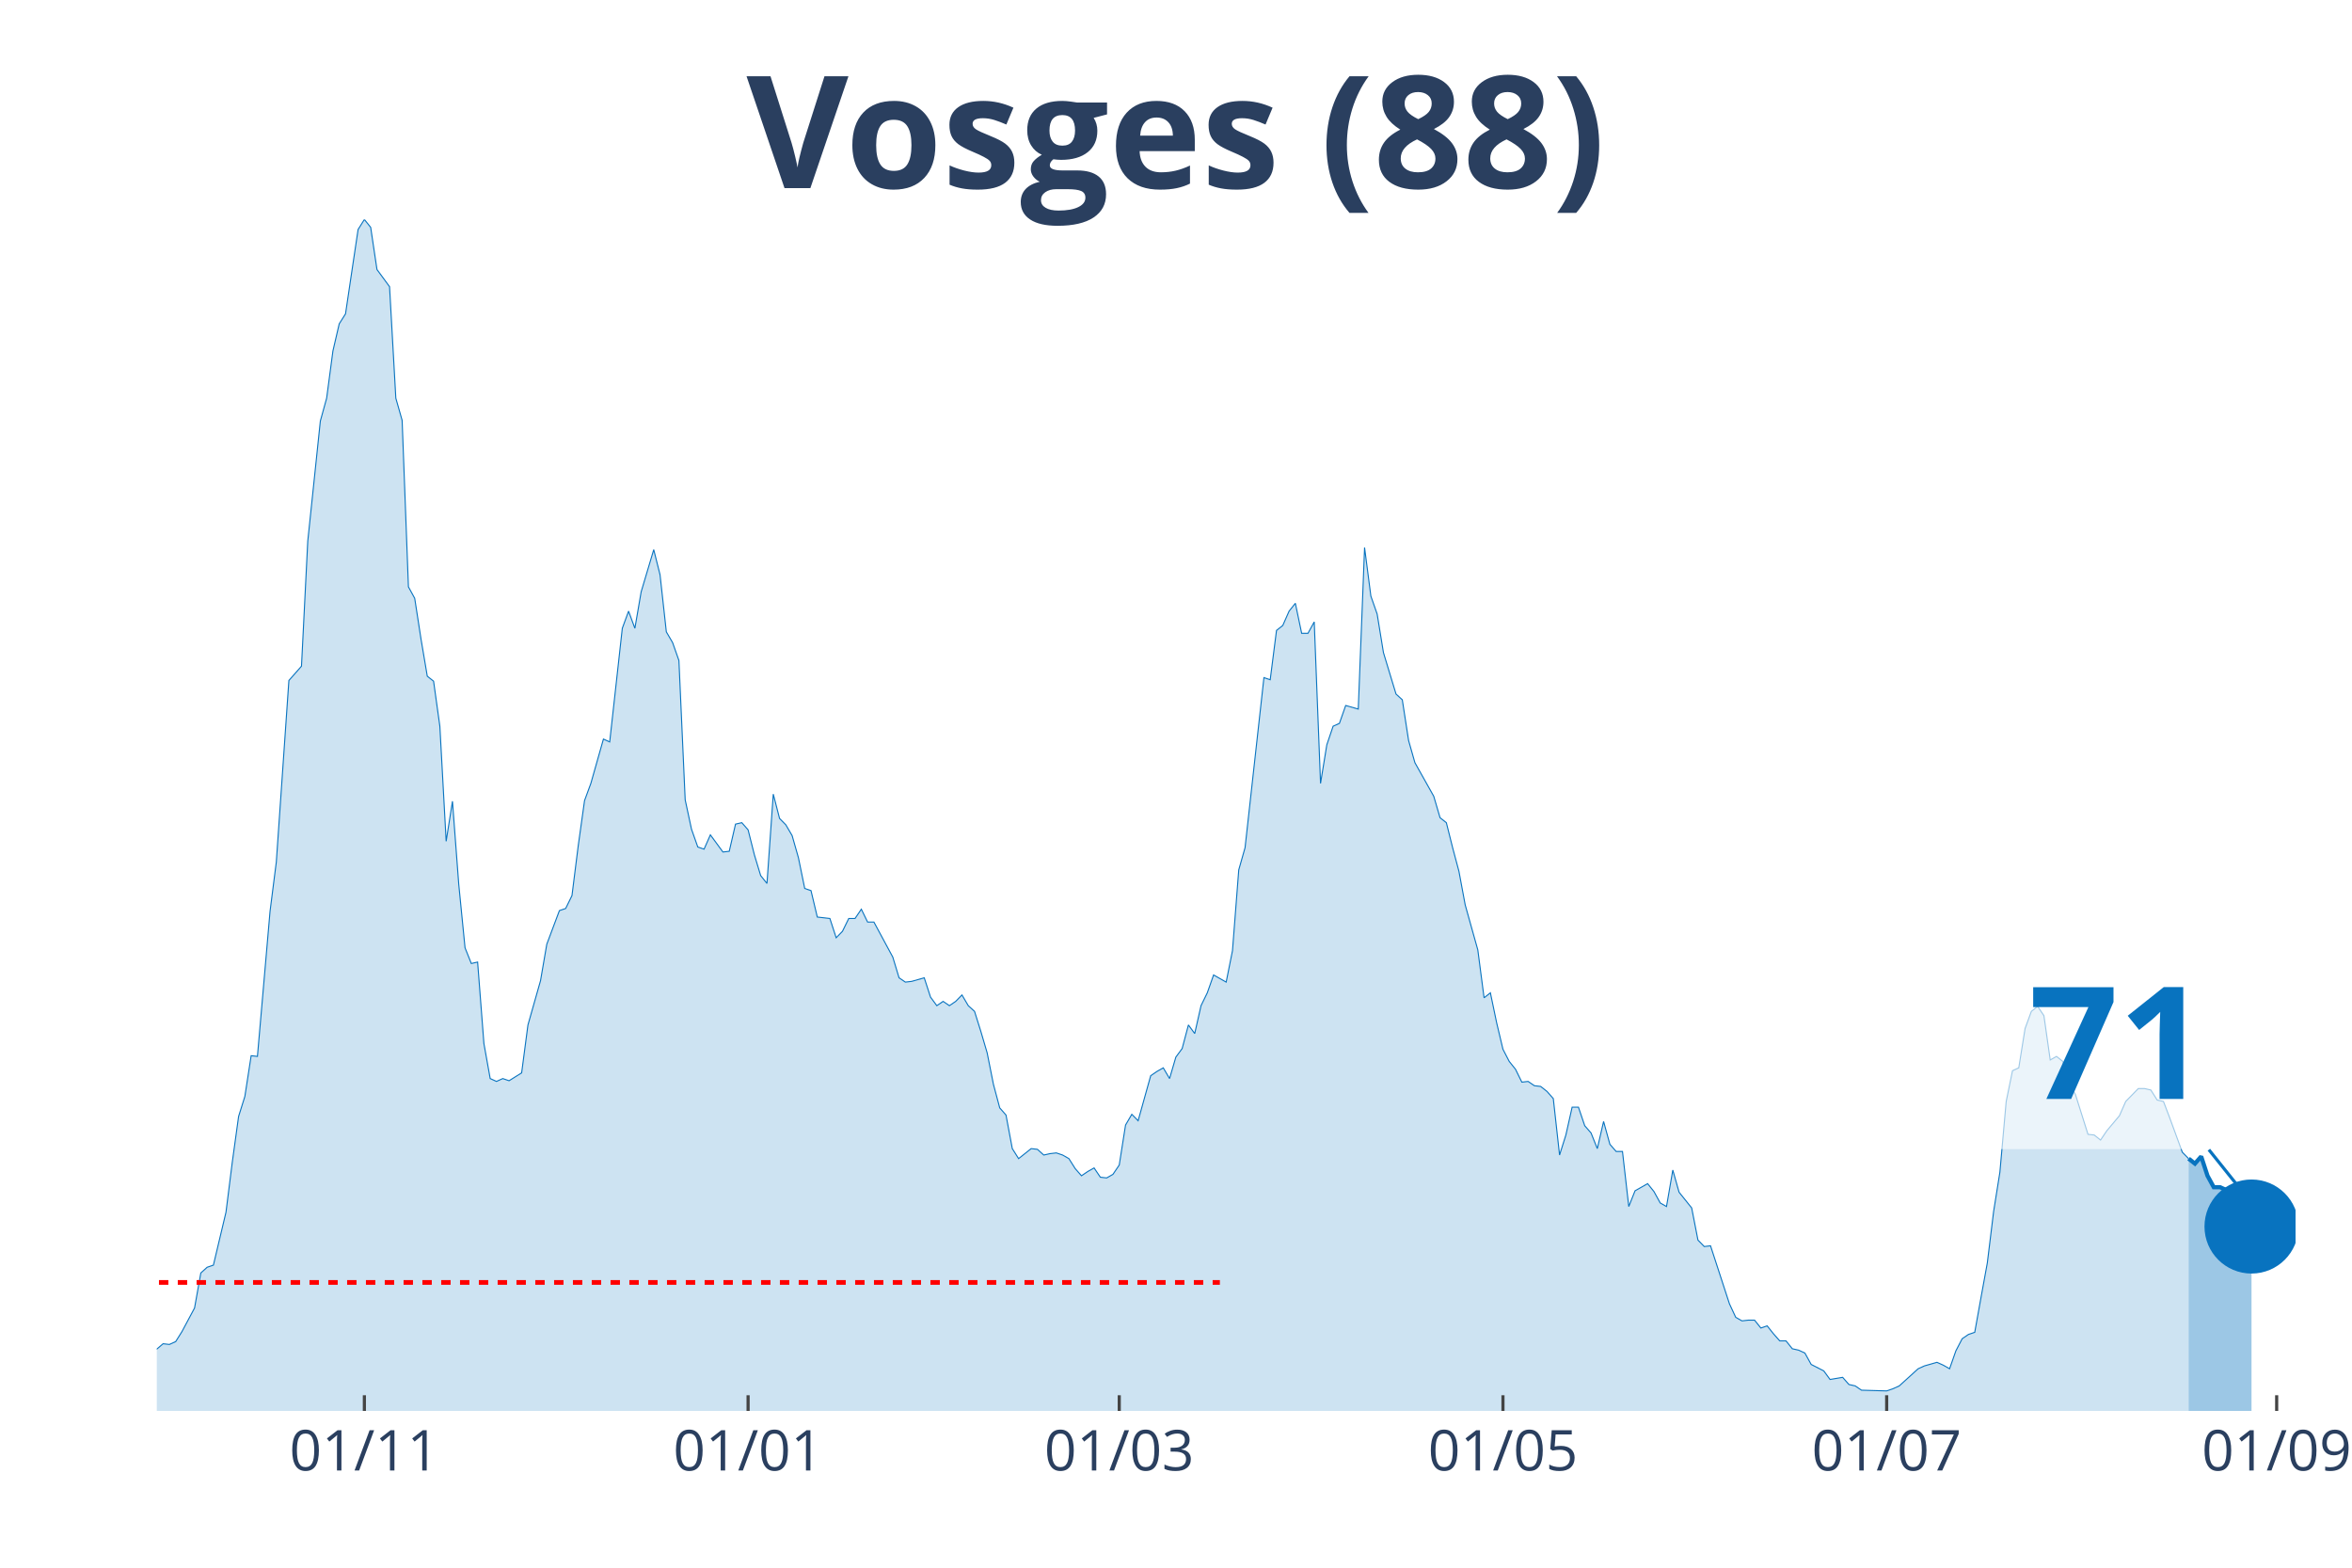
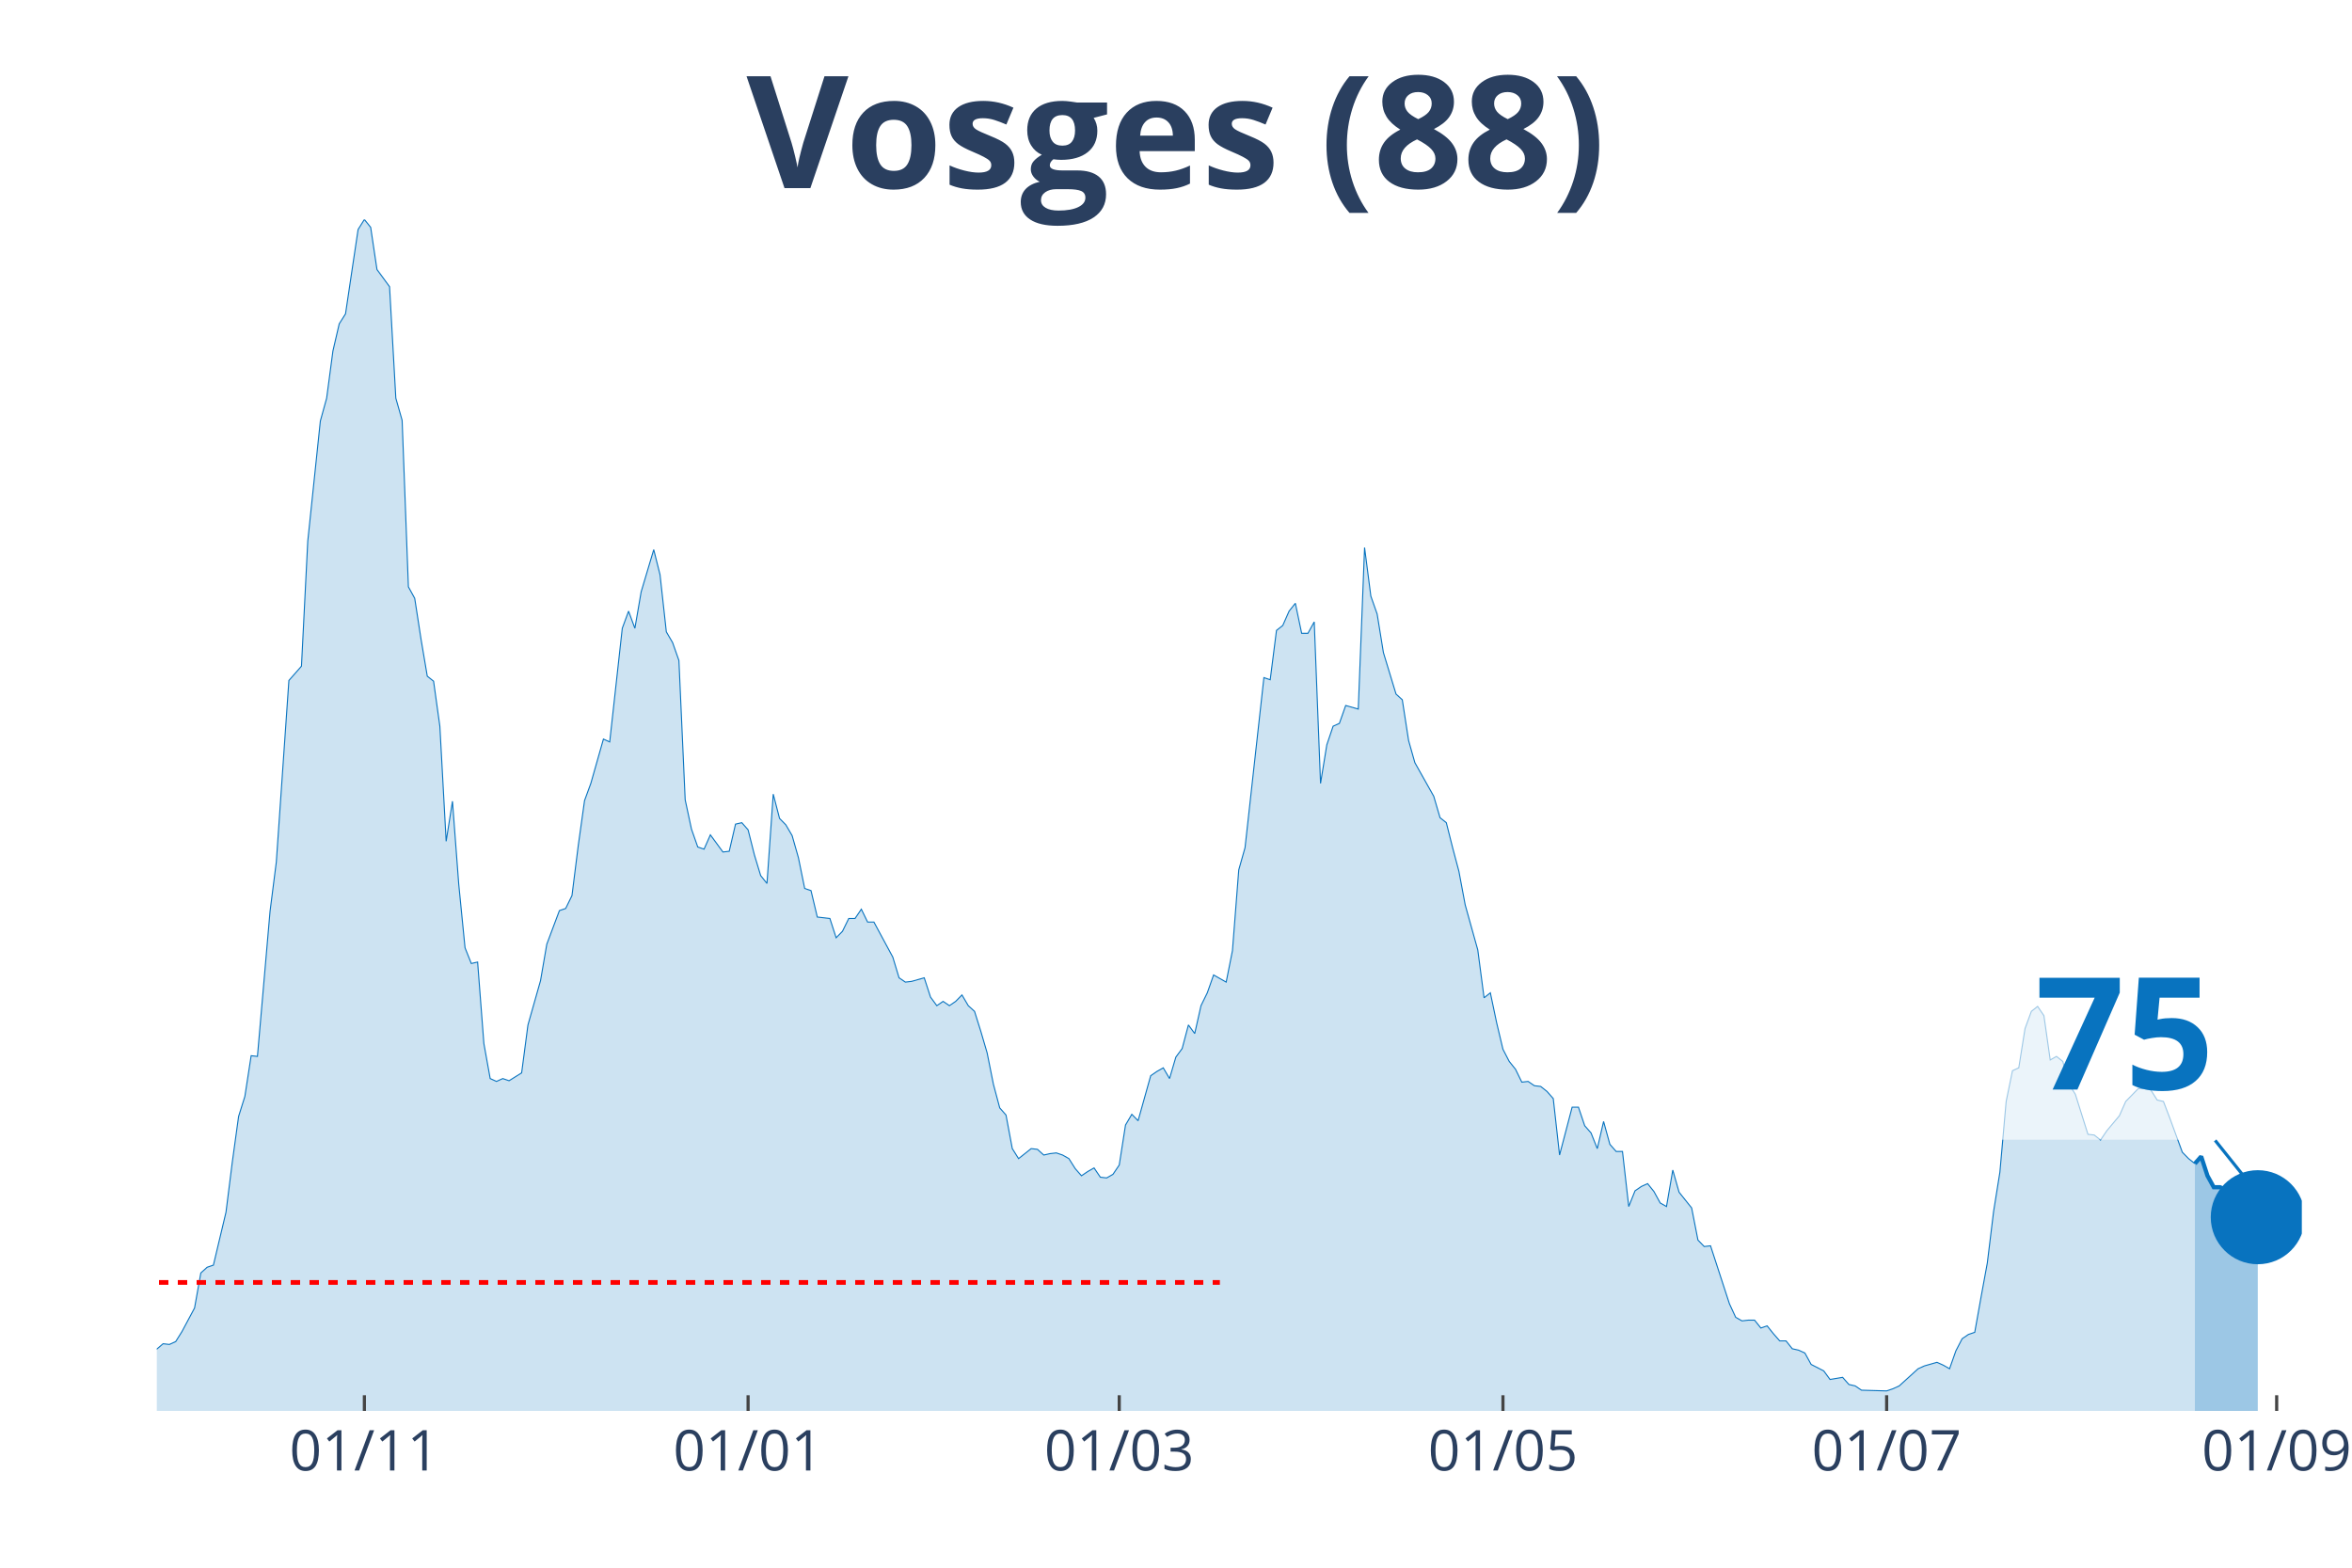
<svg xmlns="http://www.w3.org/2000/svg" class="main-svg" width="1125" height="750" style="" viewBox="0 0 750 500">
  <rect x="0" y="0" width="750" height="500" style="fill: rgb(0, 0, 0); fill-opacity: 0;" />
-   <defs id="defs-bf27f1">
+   <defs id="defs-51ee5f">
    <g class="clips">
-       <clipPath id="clipbf27f1xyplot" class="plotclip">
-         <rect width="682" height="380" />
+       <clipPath id="clip51ee5fxyplot" class="plotclip">
+         <rect width="684" height="380" />
      </clipPath>
-       <clipPath class="axesclip" id="clipbf27f1x">
-         <rect x="50" y="0" width="682" height="500" />
+       <clipPath class="axesclip" id="clip51ee5fx">
+         <rect x="50" y="0" width="684" height="500" />
      </clipPath>
-       <clipPath class="axesclip" id="clipbf27f1y">
+       <clipPath class="axesclip" id="clip51ee5fy">
        <rect x="0" y="70" width="750" height="380" />
      </clipPath>
-       <clipPath class="axesclip" id="clipbf27f1xy">
-         <rect x="50" y="70" width="682" height="380" />
+       <clipPath class="axesclip" id="clip51ee5fxy">
+         <rect x="50" y="70" width="684" height="380" />
      </clipPath>
    </g>
    <g class="gradients" />
  </defs>
  <g class="bglayer">
-     <rect class="bg" x="50" y="70" width="682" height="380" style="fill: rgb(0, 0, 0); fill-opacity: 0; stroke-width: 0;" />
+     <rect class="bg" x="50" y="70" width="684" height="380" style="fill: rgb(0, 0, 0); fill-opacity: 0; stroke-width: 0;" />
  </g>
  <g class="layer-below">
    <g class="imagelayer" />
    <g class="shapelayer" />
  </g>
  <g class="cartesianlayer">
    <g class="subplot xy">
      <g class="layer-subplot">
        <g class="shapelayer" />
        <g class="imagelayer" />
      </g>
      <g class="gridlayer">
        <g class="x">
          <path class="xgrid crisp" transform="translate(116.19,0)" d="M0,70v380" style="stroke: rgb(255, 255, 255); stroke-opacity: 1; stroke-width: 1px;" />
          <path class="xgrid crisp" transform="translate(238.55,0)" d="M0,70v380" style="stroke: rgb(255, 255, 255); stroke-opacity: 1; stroke-width: 1px;" />
          <path class="xgrid crisp" transform="translate(356.9,0)" d="M0,70v380" style="stroke: rgb(255, 255, 255); stroke-opacity: 1; stroke-width: 1px;" />
          <path class="xgrid crisp" transform="translate(479.26,0)" d="M0,70v380" style="stroke: rgb(255, 255, 255); stroke-opacity: 1; stroke-width: 1px;" />
-           <path class="xgrid crisp" transform="translate(601.62,0)" d="M0,70v380" style="stroke: rgb(255, 255, 255); stroke-opacity: 1; stroke-width: 1px;" />
+           <path class="xgrid crisp" transform="translate(601.61,0)" d="M0,70v380" style="stroke: rgb(255, 255, 255); stroke-opacity: 1; stroke-width: 1px;" />
          <path class="xgrid crisp" transform="translate(725.98,0)" d="M0,70v380" style="stroke: rgb(255, 255, 255); stroke-opacity: 1; stroke-width: 1px;" />
        </g>
        <g class="y" />
      </g>
      <g class="zerolinelayer" />
      <path class="xlines-below" />
      <path class="ylines-below" />
      <g class="overlines-below" />
      <g class="xaxislayer-below" />
      <g class="yaxislayer-below" />
      <g class="overaxes-below" />
-       <g class="plot" transform="translate(50, 70)" clip-path="url('#clipbf27f1xyplot')">
+       <g class="plot" transform="translate(50, 70)" clip-path="url('#clip51ee5fxyplot')">
        <g class="scatterlayer mlayer">
-           <g class="trace scatter trace02ef4f" style="stroke-miterlimit: 2;">
+           <g class="trace scatter traced38bfc" style="stroke-miterlimit: 2;">
            <g class="fills">
              <g>
-                 <path class="js-fill" d="M647.9,380L-272.8,380L-272.8,373.85L-262.77,373.85L-260.76,374.07L-234.69,377.72L-232.68,376.58L-164.48,375.9L-162.48,372.93L-160.47,373.62L-158.46,370.65L-154.45,364.5L-152.45,362.9L-144.42,363.82L-142.42,369.29L-136.4,369.97L-134.39,371.57L-110.32,377.04L-108.32,377.04L-98.29,369.06L-96.28,369.29L-94.28,369.29L-92.27,371.34L-86.25,372.71L-84.25,371.11L-66.19,366.78L-64.19,364.04L-48.14,367.69L-46.14,367.01L-40.12,364.96L-38.11,364.96L-34.1,360.62L-32.09,360.85L-30.09,363.13L-28.08,363.59L-20.06,365.18L-18.05,364.27L-16.05,363.59L-14.04,364.04L-8.02,365.41L-6.02,364.27L-4.01,364.73L-2.01,361.99L2.01,358.57L4.01,358.8L6.02,357.89L8.02,354.7L12.04,347.17L14.04,336L16.05,334.18L18.05,333.5L22.06,316.63L24.07,300.67L26.08,286.08L28.08,279.7L30.09,266.71L32.09,266.93L36.11,220.66L38.11,204.93L42.12,147.03L44.13,144.75L46.14,142.47L48.14,102.58L52.15,64.28L54.16,56.99L56.16,41.94L58.17,33.28L60.18,30.09L62.18,16.64L64.19,3.19L66.19,0L68.2,2.51L70.21,15.96L74.22,21.43L76.22,56.99L78.23,64.06L80.24,117.17L82.24,120.82L84.25,133.81L86.25,145.66L88.26,147.26L90.26,161.62L92.27,198.32L94.28,185.55L96.28,212L98.29,232.29L100.29,237.3L102.3,236.84L104.31,262.83L106.31,274L108.32,274.91L110.32,274L112.33,274.69L116.34,272.18L118.35,256.9L122.36,242.77L124.36,231.15L128.38,220.43L130.38,219.75L132.39,215.64L134.39,199.69L136.4,185.33L138.41,179.86L142.42,165.72L144.42,166.63L148.44,130.39L150.44,124.92L152.45,130.39L154.45,118.76L158.46,105.31L160.47,113.29L162.48,131.53L164.48,134.95L166.49,140.65L168.49,185.1L170.5,194.45L172.51,200.14L174.51,200.83L176.52,196.27L180.53,201.74L182.54,201.51L184.54,192.85L186.55,192.39L188.55,194.67L190.56,202.65L192.56,209.26L194.57,211.77L196.58,183.28L198.58,191.03L200.59,193.08L202.59,196.5L204.6,203.56L206.61,213.37L208.61,214.05L210.62,222.48L214.63,222.94L216.64,229.09L218.64,227.04L220.65,222.94L222.65,222.94L224.66,219.98L226.66,224.08L228.67,224.08L234.69,235.25L236.69,241.86L238.7,243.23L240.71,243L244.72,241.86L246.72,248.01L248.73,250.75L250.74,249.38L252.74,250.75L254.75,249.38L256.75,247.33L258.76,250.75L260.76,252.57L262.77,258.96L264.78,265.79L266.78,275.82L268.79,283.35L270.79,285.63L272.8,296.34L274.81,299.53L278.82,296.34L280.82,296.57L282.83,298.39L284.84,297.94L286.84,297.71L288.85,298.39L290.85,299.53L292.86,302.72L294.86,305L296.87,303.64L298.88,302.5L300.88,305.46L302.89,305.69L304.89,304.55L306.9,301.58L308.91,288.82L310.91,285.4L312.92,287.45L316.93,273.09L318.94,271.72L320.94,270.58L322.95,274L324.95,267.16L326.96,264.43L328.96,256.9L330.97,259.64L332.98,250.75L334.98,246.65L336.99,240.95L338.99,242.09L341,243.23L343.01,233.2L345.01,207.44L347.02,200.37L353.04,146.12L355.04,146.8L357.05,131.07L359.05,129.48L361.06,124.92L363.06,122.41L365.07,131.99L367.08,131.99L369.08,128.34L371.09,179.86L373.09,167.55L375.1,161.62L377.11,160.71L379.11,155.01L383.12,156.15L385.13,104.63L387.14,120.13L389.14,125.83L391.15,138.14L393.15,144.75L395.16,151.36L397.16,153.19L399.17,166.18L401.18,173.25L407.19,183.96L409.2,190.8L411.21,192.39L413.21,200.37L415.22,207.89L417.22,218.61L421.24,232.97L423.24,248.24L425.25,246.65L427.25,256.22L429.26,264.66L431.26,268.53L433.27,271.04L435.28,275.14L437.28,274.91L439.29,276.28L441.29,276.51L443.3,278.1L445.31,280.38L447.31,298.39L449.32,292.01L451.32,283.12L453.33,283.12L455.34,289.05L457.34,291.33L459.35,296.34L461.35,287.68L463.36,294.97L465.36,297.25L467.37,297.25L469.38,314.81L471.38,309.79L475.39,307.51L477.4,310.02L479.41,313.67L481.41,314.81L483.42,303.18L485.42,310.25L489.44,315.26L491.44,325.52L493.45,327.57L495.45,327.34L501.47,345.81L503.48,350.14L505.48,351.28L507.49,351.05L509.49,351.05L511.5,353.56L513.51,352.87L515.51,355.38L517.52,357.66L519.52,357.66L521.53,360.17L523.54,360.62L525.54,361.54L527.55,365.18L531.56,367.23L533.56,369.97L537.58,369.29L539.58,371.57L541.59,372.02L543.59,373.39L551.62,373.62L553.62,372.93L555.63,372.02L557.64,370.2L561.65,366.55L563.65,365.64L567.66,364.5L569.67,365.41L571.68,366.55L573.68,360.85L575.69,356.98L577.69,355.61L579.7,354.93L581.71,343.76L583.71,332.81L585.72,316.4L587.72,303.86L589.73,281.3L591.74,271.49L593.74,270.58L595.75,258.04L597.75,252.57L599.76,250.98L601.76,253.94L603.77,268.07L605.78,266.93L607.78,268.53L609.79,275.82L611.79,279.02L613.8,285.4L615.81,291.78L617.81,292.01L619.82,293.61L621.82,290.64L625.84,285.85L627.84,281.3L631.85,277.19L633.86,277.19L635.86,277.65L637.87,280.84L639.88,281.3L641.88,286.54L645.89,297.48L647.9,299.53" style="fill: rgb(8, 115, 191); fill-opacity: 0.2; stroke-width: 0;" />
+                 <path class="js-fill" d="M649.9,380L-272.8,380L-272.8,373.85L-262.77,373.85L-260.76,374.07L-234.69,377.72L-232.68,376.58L-164.48,375.9L-162.48,372.93L-160.47,373.62L-158.46,370.65L-154.45,364.5L-152.45,362.9L-144.42,363.82L-142.42,369.29L-136.4,369.97L-134.39,371.57L-110.32,377.04L-108.32,377.04L-98.29,369.06L-96.28,369.29L-94.28,369.29L-92.27,371.34L-86.25,372.71L-84.25,371.11L-66.19,366.78L-64.19,364.04L-48.14,367.69L-46.13,367.01L-40.12,364.96L-38.11,364.96L-34.1,360.62L-32.09,360.85L-30.09,363.13L-28.08,363.59L-20.06,365.18L-18.05,364.27L-16.05,363.59L-14.04,364.04L-8.02,365.41L-6.02,364.27L-4.01,364.73L-2.01,361.99L2.01,358.57L4.01,358.8L6.02,357.89L8.02,354.7L12.04,347.17L14.04,336L16.05,334.18L18.05,333.5L22.06,316.63L24.07,300.67L26.08,286.08L28.08,279.7L30.09,266.71L32.09,266.93L36.11,220.66L38.11,204.93L42.12,147.03L44.13,144.75L46.13,142.47L48.14,102.58L52.15,64.28L54.16,56.99L56.16,41.94L58.17,33.28L60.18,30.09L62.18,16.64L64.19,3.19L66.19,0L68.2,2.51L70.21,15.96L74.22,21.43L76.22,56.99L78.23,64.06L80.23,117.17L82.24,120.82L84.25,133.81L86.25,145.66L88.26,147.26L90.26,161.62L92.27,198.32L94.28,185.55L96.28,212L98.29,232.29L100.29,237.3L102.3,236.84L104.3,262.83L106.31,274L108.32,274.91L110.32,274L112.33,274.69L116.34,272.18L118.35,256.9L122.36,242.77L124.36,231.15L128.38,220.43L130.38,219.75L132.39,215.64L134.39,199.69L136.4,185.33L138.4,179.86L142.42,165.72L144.42,166.63L148.43,130.39L150.44,124.92L152.45,130.39L154.45,118.76L158.46,105.31L160.47,113.29L162.48,131.53L164.48,134.95L166.49,140.65L168.49,185.1L170.5,194.45L172.5,200.14L174.51,200.83L176.52,196.27L180.53,201.74L182.53,201.51L184.54,192.85L186.55,192.39L188.55,194.67L190.56,202.65L192.56,209.26L194.57,211.77L196.57,183.28L198.58,191.03L200.59,193.08L202.59,196.5L204.6,203.56L206.6,213.37L208.61,214.05L210.62,222.48L214.63,222.94L216.63,229.09L218.64,227.04L220.65,222.94L222.65,222.94L224.66,219.98L226.66,224.08L228.67,224.08L234.69,235.25L236.69,241.86L238.7,243.23L240.7,243L244.72,241.86L246.72,248.01L248.73,250.75L250.73,249.38L252.74,250.75L254.74,249.38L256.75,247.33L258.76,250.75L260.76,252.57L262.77,258.96L264.77,265.79L266.78,275.82L268.79,283.35L270.79,285.63L272.8,296.34L274.8,299.53L278.82,296.34L280.82,296.57L282.83,298.39L284.83,297.94L286.84,297.71L288.84,298.39L290.85,299.53L292.86,302.72L294.86,305L296.87,303.64L298.87,302.5L300.88,305.46L302.89,305.69L304.89,304.55L306.9,301.58L308.9,288.82L310.91,285.4L312.91,287.45L316.93,273.09L318.93,271.72L320.94,270.58L322.94,274L324.95,267.16L326.96,264.43L328.96,256.9L330.97,259.64L332.97,250.75L334.98,246.65L336.99,240.95L338.99,242.09L341,243.23L343,233.2L345.01,207.44L347.01,200.37L353.03,146.12L355.04,146.8L357.04,131.07L359.05,129.48L361.06,124.92L363.06,122.41L365.07,131.99L367.07,131.99L369.08,128.34L371.09,179.86L373.09,167.55L375.1,161.62L377.1,160.71L379.11,155.01L383.12,156.15L385.13,104.63L387.13,120.13L389.14,125.83L391.14,138.14L393.15,144.75L395.16,151.36L397.16,153.19L399.17,166.18L401.17,173.25L407.19,183.96L409.2,190.8L411.2,192.39L413.21,200.37L415.21,207.89L417.22,218.61L421.23,232.97L423.24,248.24L425.24,246.65L427.25,256.22L429.26,264.66L431.26,268.53L433.27,271.04L435.27,275.14L437.28,274.91L439.28,276.28L441.29,276.51L443.3,278.1L445.3,280.38L447.31,298.39L451.32,283.12L453.33,283.12L455.33,289.05L457.34,291.33L459.34,296.34L461.35,287.68L463.35,294.97L465.36,297.25L467.37,297.25L469.37,314.81L471.38,309.79L473.38,308.42L475.39,307.51L477.4,310.02L479.4,313.67L481.41,314.81L483.41,303.18L485.42,310.25L489.43,315.26L491.44,325.52L493.44,327.57L495.45,327.34L501.47,345.81L503.47,350.14L505.48,351.28L507.48,351.05L509.49,351.05L511.5,353.56L513.5,352.87L515.51,355.38L517.51,357.66L519.52,357.66L521.52,360.17L523.53,360.62L525.54,361.54L527.54,365.18L531.55,367.23L533.56,369.97L537.57,369.29L539.58,371.57L541.58,372.02L543.59,373.39L551.61,373.62L553.62,372.93L555.62,372.02L557.63,370.2L561.64,366.55L563.65,365.64L567.66,364.5L569.67,365.41L571.67,366.55L573.68,360.85L575.68,356.98L577.69,355.61L579.7,354.93L581.7,343.76L583.71,332.81L585.71,316.4L587.72,303.86L589.72,281.3L591.73,271.49L593.74,270.58L595.74,258.04L597.75,252.57L599.75,250.98L601.76,253.94L603.77,268.07L605.77,266.93L607.78,268.53L609.78,275.82L611.79,279.02L613.79,285.4L615.8,291.78L617.81,292.01L619.81,293.61L621.82,290.64L625.83,285.85L627.84,281.3L631.85,277.19L633.85,277.19L635.86,277.65L637.87,280.84L639.87,281.3L641.88,286.54L645.89,297.48L647.89,299.53L649.9,301.13" style="fill: rgb(8, 115, 191); fill-opacity: 0.2; stroke-width: 0;" />
              </g>
            </g>
            <g class="errorbars" />
            <g class="lines">
-               <path class="js-line" d="M-272.8,373.85L-262.77,373.85L-260.76,374.07L-234.69,377.72L-232.68,376.58L-164.48,375.9L-162.48,372.93L-160.47,373.62L-158.46,370.65L-154.45,364.5L-152.45,362.9L-144.42,363.82L-142.42,369.29L-136.4,369.97L-134.39,371.57L-110.32,377.04L-108.32,377.04L-98.29,369.06L-96.28,369.29L-94.28,369.29L-92.27,371.34L-86.25,372.71L-84.25,371.11L-66.19,366.78L-64.19,364.04L-48.14,367.69L-46.14,367.01L-40.12,364.96L-38.11,364.96L-34.1,360.62L-32.09,360.85L-30.09,363.13L-28.08,363.59L-20.06,365.18L-18.05,364.27L-16.05,363.59L-14.04,364.04L-8.02,365.41L-6.02,364.27L-4.01,364.73L-2.01,361.99L2.01,358.57L4.01,358.8L6.02,357.89L8.02,354.7L12.04,347.17L14.04,336L16.05,334.18L18.05,333.5L22.06,316.63L24.07,300.67L26.08,286.08L28.08,279.7L30.09,266.71L32.09,266.93L36.11,220.66L38.11,204.93L42.12,147.03L44.13,144.75L46.14,142.47L48.14,102.58L52.15,64.28L54.16,56.99L56.16,41.94L58.17,33.28L60.18,30.09L62.18,16.64L64.19,3.19L66.19,0L68.2,2.51L70.21,15.96L74.22,21.43L76.22,56.99L78.23,64.06L80.24,117.17L82.24,120.82L84.25,133.81L86.25,145.66L88.26,147.26L90.26,161.62L92.27,198.32L94.28,185.55L96.28,212L98.29,232.29L100.29,237.3L102.3,236.84L104.31,262.83L106.31,274L108.32,274.91L110.32,274L112.33,274.69L116.34,272.18L118.35,256.9L122.36,242.77L124.36,231.15L128.38,220.43L130.38,219.75L132.39,215.64L134.39,199.69L136.4,185.33L138.41,179.86L142.42,165.72L144.42,166.63L148.44,130.39L150.44,124.92L152.45,130.39L154.45,118.76L158.46,105.31L160.47,113.29L162.48,131.53L164.48,134.95L166.49,140.65L168.49,185.1L170.5,194.45L172.51,200.14L174.51,200.83L176.52,196.27L180.53,201.74L182.54,201.51L184.54,192.85L186.55,192.39L188.55,194.67L190.56,202.65L192.56,209.26L194.57,211.77L196.58,183.28L198.58,191.03L200.59,193.08L202.59,196.5L204.6,203.56L206.61,213.37L208.61,214.05L210.62,222.48L214.63,222.94L216.64,229.09L218.64,227.04L220.65,222.94L222.65,222.94L224.66,219.98L226.66,224.08L228.67,224.08L234.69,235.25L236.69,241.86L238.7,243.23L240.71,243L244.72,241.86L246.72,248.01L248.73,250.75L250.74,249.38L252.74,250.75L254.75,249.38L256.75,247.33L258.76,250.75L260.76,252.57L262.77,258.96L264.78,265.79L266.78,275.82L268.79,283.35L270.79,285.63L272.8,296.34L274.81,299.53L278.82,296.34L280.82,296.57L282.83,298.39L284.84,297.94L286.84,297.71L288.85,298.39L290.85,299.53L292.86,302.72L294.86,305L296.87,303.64L298.88,302.5L300.88,305.46L302.89,305.69L304.89,304.55L306.9,301.58L308.91,288.82L310.91,285.4L312.92,287.45L316.93,273.09L318.94,271.72L320.94,270.58L322.95,274L324.95,267.16L326.96,264.43L328.96,256.9L330.97,259.64L332.98,250.75L334.98,246.65L336.99,240.95L338.99,242.09L341,243.23L343.01,233.2L345.01,207.44L347.02,200.37L353.04,146.12L355.04,146.8L357.05,131.07L359.05,129.48L361.06,124.92L363.06,122.41L365.07,131.99L367.08,131.99L369.08,128.34L371.09,179.86L373.09,167.55L375.1,161.62L377.11,160.71L379.11,155.01L383.12,156.15L385.13,104.63L387.14,120.13L389.14,125.83L391.15,138.14L393.15,144.75L395.16,151.36L397.16,153.19L399.17,166.18L401.18,173.25L407.19,183.96L409.2,190.8L411.21,192.39L413.21,200.37L415.22,207.89L417.22,218.61L421.24,232.97L423.24,248.24L425.25,246.65L427.25,256.22L429.26,264.66L431.26,268.53L433.27,271.04L435.28,275.14L437.28,274.91L439.29,276.28L441.29,276.51L443.3,278.1L445.31,280.38L447.31,298.39L449.32,292.01L451.32,283.12L453.33,283.12L455.34,289.05L457.34,291.33L459.35,296.34L461.35,287.68L463.36,294.97L465.36,297.25L467.37,297.25L469.38,314.81L471.38,309.79L475.39,307.51L477.4,310.02L479.41,313.67L481.41,314.81L483.42,303.18L485.42,310.25L489.44,315.26L491.44,325.52L493.45,327.57L495.45,327.34L501.47,345.81L503.48,350.14L505.48,351.28L507.49,351.05L509.49,351.05L511.5,353.56L513.51,352.87L515.51,355.38L517.52,357.66L519.52,357.66L521.53,360.17L523.54,360.62L525.54,361.54L527.55,365.18L531.56,367.23L533.56,369.97L537.58,369.29L539.58,371.57L541.59,372.02L543.59,373.39L551.62,373.62L553.62,372.93L555.63,372.02L557.64,370.2L561.65,366.55L563.65,365.64L567.66,364.5L569.67,365.41L571.68,366.55L573.68,360.85L575.69,356.98L577.69,355.61L579.7,354.93L581.71,343.76L583.71,332.81L585.72,316.4L587.72,303.86L589.73,281.3L591.74,271.49L593.74,270.58L595.75,258.04L597.75,252.57L599.76,250.98L601.76,253.94L603.77,268.07L605.78,266.93L607.78,268.53L609.79,275.82L611.79,279.02L613.8,285.4L615.81,291.78L617.81,292.01L619.82,293.61L621.82,290.64L625.84,285.85L627.84,281.3L631.85,277.19L633.86,277.19L635.86,277.65L637.87,280.84L639.88,281.3L641.88,286.54L645.89,297.48L647.9,299.53" style="vector-effect: non-scaling-stroke; fill: none; stroke: rgb(8, 115, 191); stroke-opacity: 1; stroke-width: 0.5px; opacity: 1;" />
+               <path class="js-line" d="M-272.8,373.85L-262.77,373.85L-260.76,374.07L-234.69,377.72L-232.68,376.58L-164.48,375.9L-162.48,372.93L-160.47,373.62L-158.46,370.65L-154.45,364.5L-152.45,362.9L-144.42,363.82L-142.42,369.29L-136.4,369.97L-134.39,371.57L-110.32,377.04L-108.32,377.04L-98.29,369.06L-96.28,369.29L-94.28,369.29L-92.27,371.34L-86.25,372.71L-84.25,371.11L-66.19,366.78L-64.19,364.04L-48.14,367.69L-46.13,367.01L-40.12,364.96L-38.11,364.96L-34.1,360.62L-32.09,360.85L-30.09,363.13L-28.08,363.59L-20.06,365.18L-18.05,364.27L-16.05,363.59L-14.04,364.04L-8.02,365.41L-6.02,364.27L-4.01,364.73L-2.01,361.99L2.01,358.57L4.01,358.8L6.02,357.89L8.02,354.7L12.04,347.17L14.04,336L16.05,334.18L18.05,333.5L22.06,316.63L24.07,300.67L26.08,286.08L28.08,279.7L30.09,266.71L32.09,266.93L36.11,220.66L38.11,204.93L42.12,147.03L44.13,144.75L46.13,142.47L48.14,102.58L52.15,64.28L54.16,56.99L56.16,41.94L58.17,33.28L60.18,30.09L62.18,16.64L64.19,3.19L66.19,0L68.2,2.51L70.21,15.96L74.22,21.43L76.22,56.99L78.23,64.06L80.23,117.17L82.24,120.82L84.25,133.81L86.25,145.66L88.26,147.26L90.26,161.62L92.27,198.32L94.28,185.55L96.28,212L98.29,232.29L100.29,237.3L102.3,236.84L104.3,262.83L106.31,274L108.32,274.91L110.32,274L112.33,274.69L116.34,272.18L118.35,256.9L122.36,242.77L124.36,231.15L128.38,220.43L130.38,219.75L132.39,215.64L134.39,199.69L136.4,185.33L138.4,179.86L142.42,165.72L144.42,166.63L148.43,130.39L150.44,124.92L152.45,130.39L154.45,118.76L158.46,105.31L160.47,113.29L162.48,131.53L164.48,134.95L166.49,140.65L168.49,185.1L170.5,194.45L172.5,200.14L174.51,200.83L176.52,196.27L180.53,201.74L182.53,201.51L184.54,192.85L186.55,192.39L188.55,194.67L190.56,202.65L192.56,209.26L194.57,211.77L196.57,183.28L198.58,191.03L200.59,193.08L202.59,196.5L204.6,203.56L206.6,213.37L208.61,214.05L210.62,222.48L214.63,222.94L216.63,229.09L218.64,227.04L220.65,222.94L222.65,222.94L224.66,219.98L226.66,224.08L228.67,224.08L234.69,235.25L236.69,241.86L238.7,243.23L240.7,243L244.72,241.86L246.72,248.01L248.73,250.75L250.73,249.38L252.74,250.75L254.74,249.38L256.75,247.33L258.76,250.75L260.76,252.57L262.77,258.96L264.77,265.79L266.78,275.82L268.79,283.35L270.79,285.63L272.8,296.34L274.8,299.53L278.82,296.34L280.82,296.57L282.83,298.39L284.83,297.94L286.84,297.71L288.84,298.39L290.85,299.53L292.86,302.72L294.86,305L296.87,303.64L298.87,302.5L300.88,305.46L302.89,305.69L304.89,304.55L306.9,301.58L308.9,288.82L310.91,285.4L312.91,287.45L316.93,273.09L318.93,271.72L320.94,270.58L322.94,274L324.95,267.16L326.96,264.43L328.96,256.9L330.97,259.64L332.97,250.75L334.98,246.65L336.99,240.95L338.99,242.09L341,243.23L343,233.2L345.01,207.44L347.01,200.37L353.03,146.12L355.04,146.8L357.04,131.07L359.05,129.48L361.06,124.92L363.06,122.41L365.07,131.99L367.07,131.99L369.08,128.34L371.09,179.86L373.09,167.55L375.1,161.62L377.1,160.71L379.11,155.01L383.12,156.15L385.13,104.63L387.13,120.13L389.14,125.83L391.14,138.14L393.15,144.75L395.16,151.36L397.16,153.19L399.17,166.18L401.17,173.25L407.19,183.96L409.2,190.8L411.2,192.39L413.21,200.37L415.21,207.89L417.22,218.61L421.23,232.97L423.24,248.24L425.24,246.65L427.25,256.22L429.26,264.66L431.26,268.53L433.27,271.04L435.27,275.14L437.28,274.91L439.28,276.28L441.29,276.51L443.3,278.1L445.3,280.38L447.31,298.39L451.32,283.12L453.33,283.12L455.33,289.05L457.34,291.33L459.34,296.34L461.35,287.68L463.35,294.97L465.36,297.25L467.37,297.25L469.37,314.81L471.38,309.79L473.38,308.42L475.39,307.51L477.4,310.02L479.4,313.67L481.41,314.81L483.41,303.18L485.42,310.25L489.43,315.26L491.44,325.52L493.44,327.57L495.45,327.34L501.47,345.81L503.47,350.14L505.48,351.28L507.48,351.05L509.49,351.05L511.5,353.56L513.5,352.87L515.51,355.38L517.51,357.66L519.52,357.66L521.52,360.17L523.53,360.62L525.54,361.54L527.54,365.18L531.55,367.23L533.56,369.97L537.57,369.29L539.58,371.57L541.58,372.02L543.59,373.39L551.61,373.62L553.62,372.93L555.62,372.02L557.63,370.2L561.64,366.55L563.65,365.64L567.66,364.5L569.67,365.41L571.67,366.55L573.68,360.85L575.68,356.98L577.69,355.61L579.7,354.93L581.7,343.76L583.71,332.81L585.71,316.4L587.72,303.86L589.72,281.3L591.73,271.49L593.74,270.58L595.74,258.04L597.75,252.57L599.75,250.98L601.76,253.94L603.77,268.07L605.77,266.93L607.78,268.53L609.78,275.82L611.79,279.02L613.79,285.4L615.8,291.78L617.81,292.01L619.81,293.61L621.82,290.64L625.83,285.85L627.84,281.3L631.85,277.19L633.85,277.19L635.86,277.65L637.87,280.84L639.87,281.3L641.88,286.54L645.89,297.48L647.89,299.53L649.9,301.13" style="vector-effect: non-scaling-stroke; fill: none; stroke: rgb(8, 115, 191); stroke-opacity: 1; stroke-width: 0.5px; opacity: 1;" />
            </g>
            <g class="points" />
            <g class="text" />
          </g>
-           <g class="trace scatter tracee2356a" style="stroke-miterlimit: 2;">
+           <g class="trace scatter tracedfc0df" style="stroke-miterlimit: 2;">
            <g class="fills">
              <g>
-                 <path class="js-fill" d="M667.96,380L647.9,380L647.9,299.53L649.91,301.13L651.91,298.85L653.92,305L655.92,308.65L657.93,308.65L659.94,309.56L661.94,312.3L663.95,312.75L665.95,320.73L667.96,321.19" style="fill: rgb(8, 115, 191); fill-opacity: 0.4; stroke-width: 0;" />
+                 <path class="js-fill" d="M669.96,380L649.9,380L649.9,301.13L651.91,298.85L653.91,305L655.92,308.65L657.92,308.65L659.93,309.56L661.94,312.3L663.94,312.75L665.95,320.5L667.95,320.96L669.96,318.22" style="fill: rgb(8, 115, 191); fill-opacity: 0.4; stroke-width: 0;" />
              </g>
            </g>
            <g class="errorbars" />
            <g class="lines">
-               <path class="js-line" d="M647.9,299.53L649.91,301.13L651.91,298.85L653.92,305L655.92,308.65L657.93,308.65L659.94,309.56L661.94,312.3L663.95,312.75L665.95,320.73L667.96,321.19" style="vector-effect: non-scaling-stroke; fill: none; stroke: rgb(8, 115, 191); stroke-opacity: 1; stroke-width: 2px; opacity: 1;" />
+               <path class="js-line" d="M649.9,301.13L651.91,298.85L653.91,305L655.92,308.65L657.92,308.65L659.93,309.56L661.94,312.3L663.94,312.75L665.95,320.5L667.95,320.96L669.96,318.22" style="vector-effect: non-scaling-stroke; fill: none; stroke: rgb(8, 115, 191); stroke-opacity: 1; stroke-width: 2px; opacity: 1;" />
            </g>
            <g class="points" />
            <g class="text" />
          </g>
-           <g class="trace scatter tracea4c89a" style="stroke-miterlimit: 2; opacity: 1;">
+           <g class="trace scatter tracedb0c83" style="stroke-miterlimit: 2; opacity: 1;">
            <g class="fills" />
            <g class="errorbars" />
            <g class="lines" />
            <g class="points">
-               <path class="point" transform="translate(667.96,321.19)" d="M15,0A15,15 0 1,1 0,-15A15,15 0 0,1 15,0Z" style="opacity: 1; stroke-width: 0px; fill: rgb(8, 115, 191); fill-opacity: 1;" />
+               <path class="point" transform="translate(669.96,318.22)" d="M15,0A15,15 0 1,1 0,-15A15,15 0 0,1 15,0Z" style="opacity: 1; stroke-width: 0px; fill: rgb(8, 115, 191); fill-opacity: 1;" />
            </g>
            <g class="text" />
          </g>
        </g>
      </g>
      <g class="overplot" />
      <path class="xlines-above crisp" style="fill: none; stroke-width: 1px; stroke: rgb(0, 0, 0); stroke-opacity: 0;" d="" />
      <path class="ylines-above crisp" style="fill: none;" d="M0,0" />
      <g class="overlines-above" />
      <g class="xaxislayer-above">
        <path class="xtick ticks crisp" d="M0,450v-5" transform="translate(116.19,0)" style="stroke: rgb(68, 68, 68); stroke-opacity: 1; stroke-width: 1px;" />
        <path class="xtick ticks crisp" d="M0,450v-5" transform="translate(238.55,0)" style="stroke: rgb(68, 68, 68); stroke-opacity: 1; stroke-width: 1px;" />
        <path class="xtick ticks crisp" d="M0,450v-5" transform="translate(356.9,0)" style="stroke: rgb(68, 68, 68); stroke-opacity: 1; stroke-width: 1px;" />
        <path class="xtick ticks crisp" d="M0,450v-5" transform="translate(479.26,0)" style="stroke: rgb(68, 68, 68); stroke-opacity: 1; stroke-width: 1px;" />
-         <path class="xtick ticks crisp" d="M0,450v-5" transform="translate(601.62,0)" style="stroke: rgb(68, 68, 68); stroke-opacity: 1; stroke-width: 1px;" />
+         <path class="xtick ticks crisp" d="M0,450v-5" transform="translate(601.61,0)" style="stroke: rgb(68, 68, 68); stroke-opacity: 1; stroke-width: 1px;" />
        <path class="xtick ticks crisp" d="M0,450v-5" transform="translate(725.98,0)" style="stroke: rgb(68, 68, 68); stroke-opacity: 1; stroke-width: 1px;" />
        <g class="xtick">
          <text text-anchor="middle" x="0" y="469" transform="translate(116.19,0)" style="font-family: 'Open Sans', verdana, arial, sans-serif; font-size: 18px; fill: rgb(42, 63, 95); fill-opacity: 1; white-space: pre;">01/11</text>
        </g>
        <g class="xtick">
          <text text-anchor="middle" x="0" y="469" transform="translate(238.55,0)" style="font-family: 'Open Sans', verdana, arial, sans-serif; font-size: 18px; fill: rgb(42, 63, 95); fill-opacity: 1; white-space: pre;">01/01</text>
        </g>
        <g class="xtick">
          <text text-anchor="middle" x="0" y="469" transform="translate(356.9,0)" style="font-family: 'Open Sans', verdana, arial, sans-serif; font-size: 18px; fill: rgb(42, 63, 95); fill-opacity: 1; white-space: pre;">01/03</text>
        </g>
        <g class="xtick">
          <text text-anchor="middle" x="0" y="469" transform="translate(479.26,0)" style="font-family: 'Open Sans', verdana, arial, sans-serif; font-size: 18px; fill: rgb(42, 63, 95); fill-opacity: 1; white-space: pre;">01/05</text>
        </g>
        <g class="xtick">
-           <text text-anchor="middle" x="0" y="469" transform="translate(601.62,0)" style="font-family: 'Open Sans', verdana, arial, sans-serif; font-size: 18px; fill: rgb(42, 63, 95); fill-opacity: 1; white-space: pre;">01/07</text>
+           <text text-anchor="middle" x="0" y="469" transform="translate(601.61,0)" style="font-family: 'Open Sans', verdana, arial, sans-serif; font-size: 18px; fill: rgb(42, 63, 95); fill-opacity: 1; white-space: pre;">01/07</text>
        </g>
        <g class="xtick">
          <text text-anchor="middle" x="0" y="469" transform="translate(725.98,0)" style="font-family: 'Open Sans', verdana, arial, sans-serif; font-size: 18px; fill: rgb(42, 63, 95); fill-opacity: 1; white-space: pre;">01/09</text>
        </g>
      </g>
      <g class="yaxislayer-above" />
      <g class="overaxes-above" />
    </g>
  </g>
  <g class="polarlayer" />
  <g class="ternarylayer" />
  <g class="geolayer" />
  <g class="funnelarealayer" />
  <g class="pielayer" />
  <g class="treemaplayer" />
  <g class="sunburstlayer" />
  <g class="glimages" />
-   <defs id="topdefs-bf27f1">
+   <defs id="topdefs-51ee5f">
    <g class="clips" />
  </defs>
  <g class="layer-above">
    <g class="imagelayer" />
    <g class="shapelayer">
-       <path data-index="0" fill-rule="evenodd" d="M-1077.31,409.02L388.99,409.02" clip-path="url('#clipbf27f1xy')" style="opacity: 1; stroke: rgb(255, 0, 0); stroke-opacity: 1; fill: rgb(0, 0, 0); fill-opacity: 0; stroke-dasharray: 3px, 3px; stroke-width: 1.5px;" />
+       <path data-index="0" fill-rule="evenodd" d="M-1077.3,409.02L388.99,409.02" clip-path="url('#clip51ee5fxy')" style="opacity: 1; stroke: rgb(255, 0, 0); stroke-opacity: 1; fill: rgb(0, 0, 0); fill-opacity: 0; stroke-dasharray: 3px, 3px; stroke-width: 1.5px;" />
    </g>
  </g>
  <g class="infolayer">
    <g class="g-gtitle">
      <text class="gtitle" x="375" y="25" text-anchor="middle" dy="0.7em" style="font-family: 'Open Sans', verdana, arial, sans-serif; font-size: 50px; fill: rgb(42, 63, 95); opacity: 1; font-weight: normal; white-space: pre;">
        <tspan style="font-weight:bold">Vosges (88)</tspan>
      </text>
    </g>
    <g class="g-xtitle" />
    <g class="annotation" data-index="0" style="opacity: 1;">
-       <g class="annotation-text-g" transform="rotate(0,675.96,331.19)">
-         <g class="cursor-pointer" transform="translate(632, 295)">
+       <g class="annotation-text-g" transform="rotate(0,677.96,328.22)">
+         <g class="cursor-pointer" transform="translate(634, 292)">
          <rect class="bg" x="0.5" y="0.5" width="86" height="71" style="stroke-width: 1px; stroke: rgb(0, 0, 0); stroke-opacity: 0; fill: rgb(255, 255, 255); fill-opacity: 0.6;" />
          <text class="annotation-text" text-anchor="middle" x="43.531" y="55.5" style="font-family: 'Open Sans', verdana, arial, sans-serif; font-size: 50px; fill: rgb(8, 115, 191); fill-opacity: 1; white-space: pre;">
-             <tspan style="font-weight:bold">71 </tspan>
+             <tspan style="font-weight:bold">75 </tspan>
          </text>
        </g>
      </g>
      <g class="annotation-arrow-g" style="opacity: 1;">
-         <path d="M704.36,366.69L715.96,381.19" style="stroke-width: 1px; stroke: rgb(8, 115, 191); stroke-opacity: 1; stroke-dasharray: 0px, 0px, 18.569px, 18.569px;" />
+         <path d="M706.36,363.72L717.96,378.22" style="stroke-width: 1px; stroke: rgb(8, 115, 191); stroke-opacity: 1; stroke-dasharray: 0px, 0px, 18.569px, 18.569px;" />
      </g>
    </g>
  </g>
</svg>
